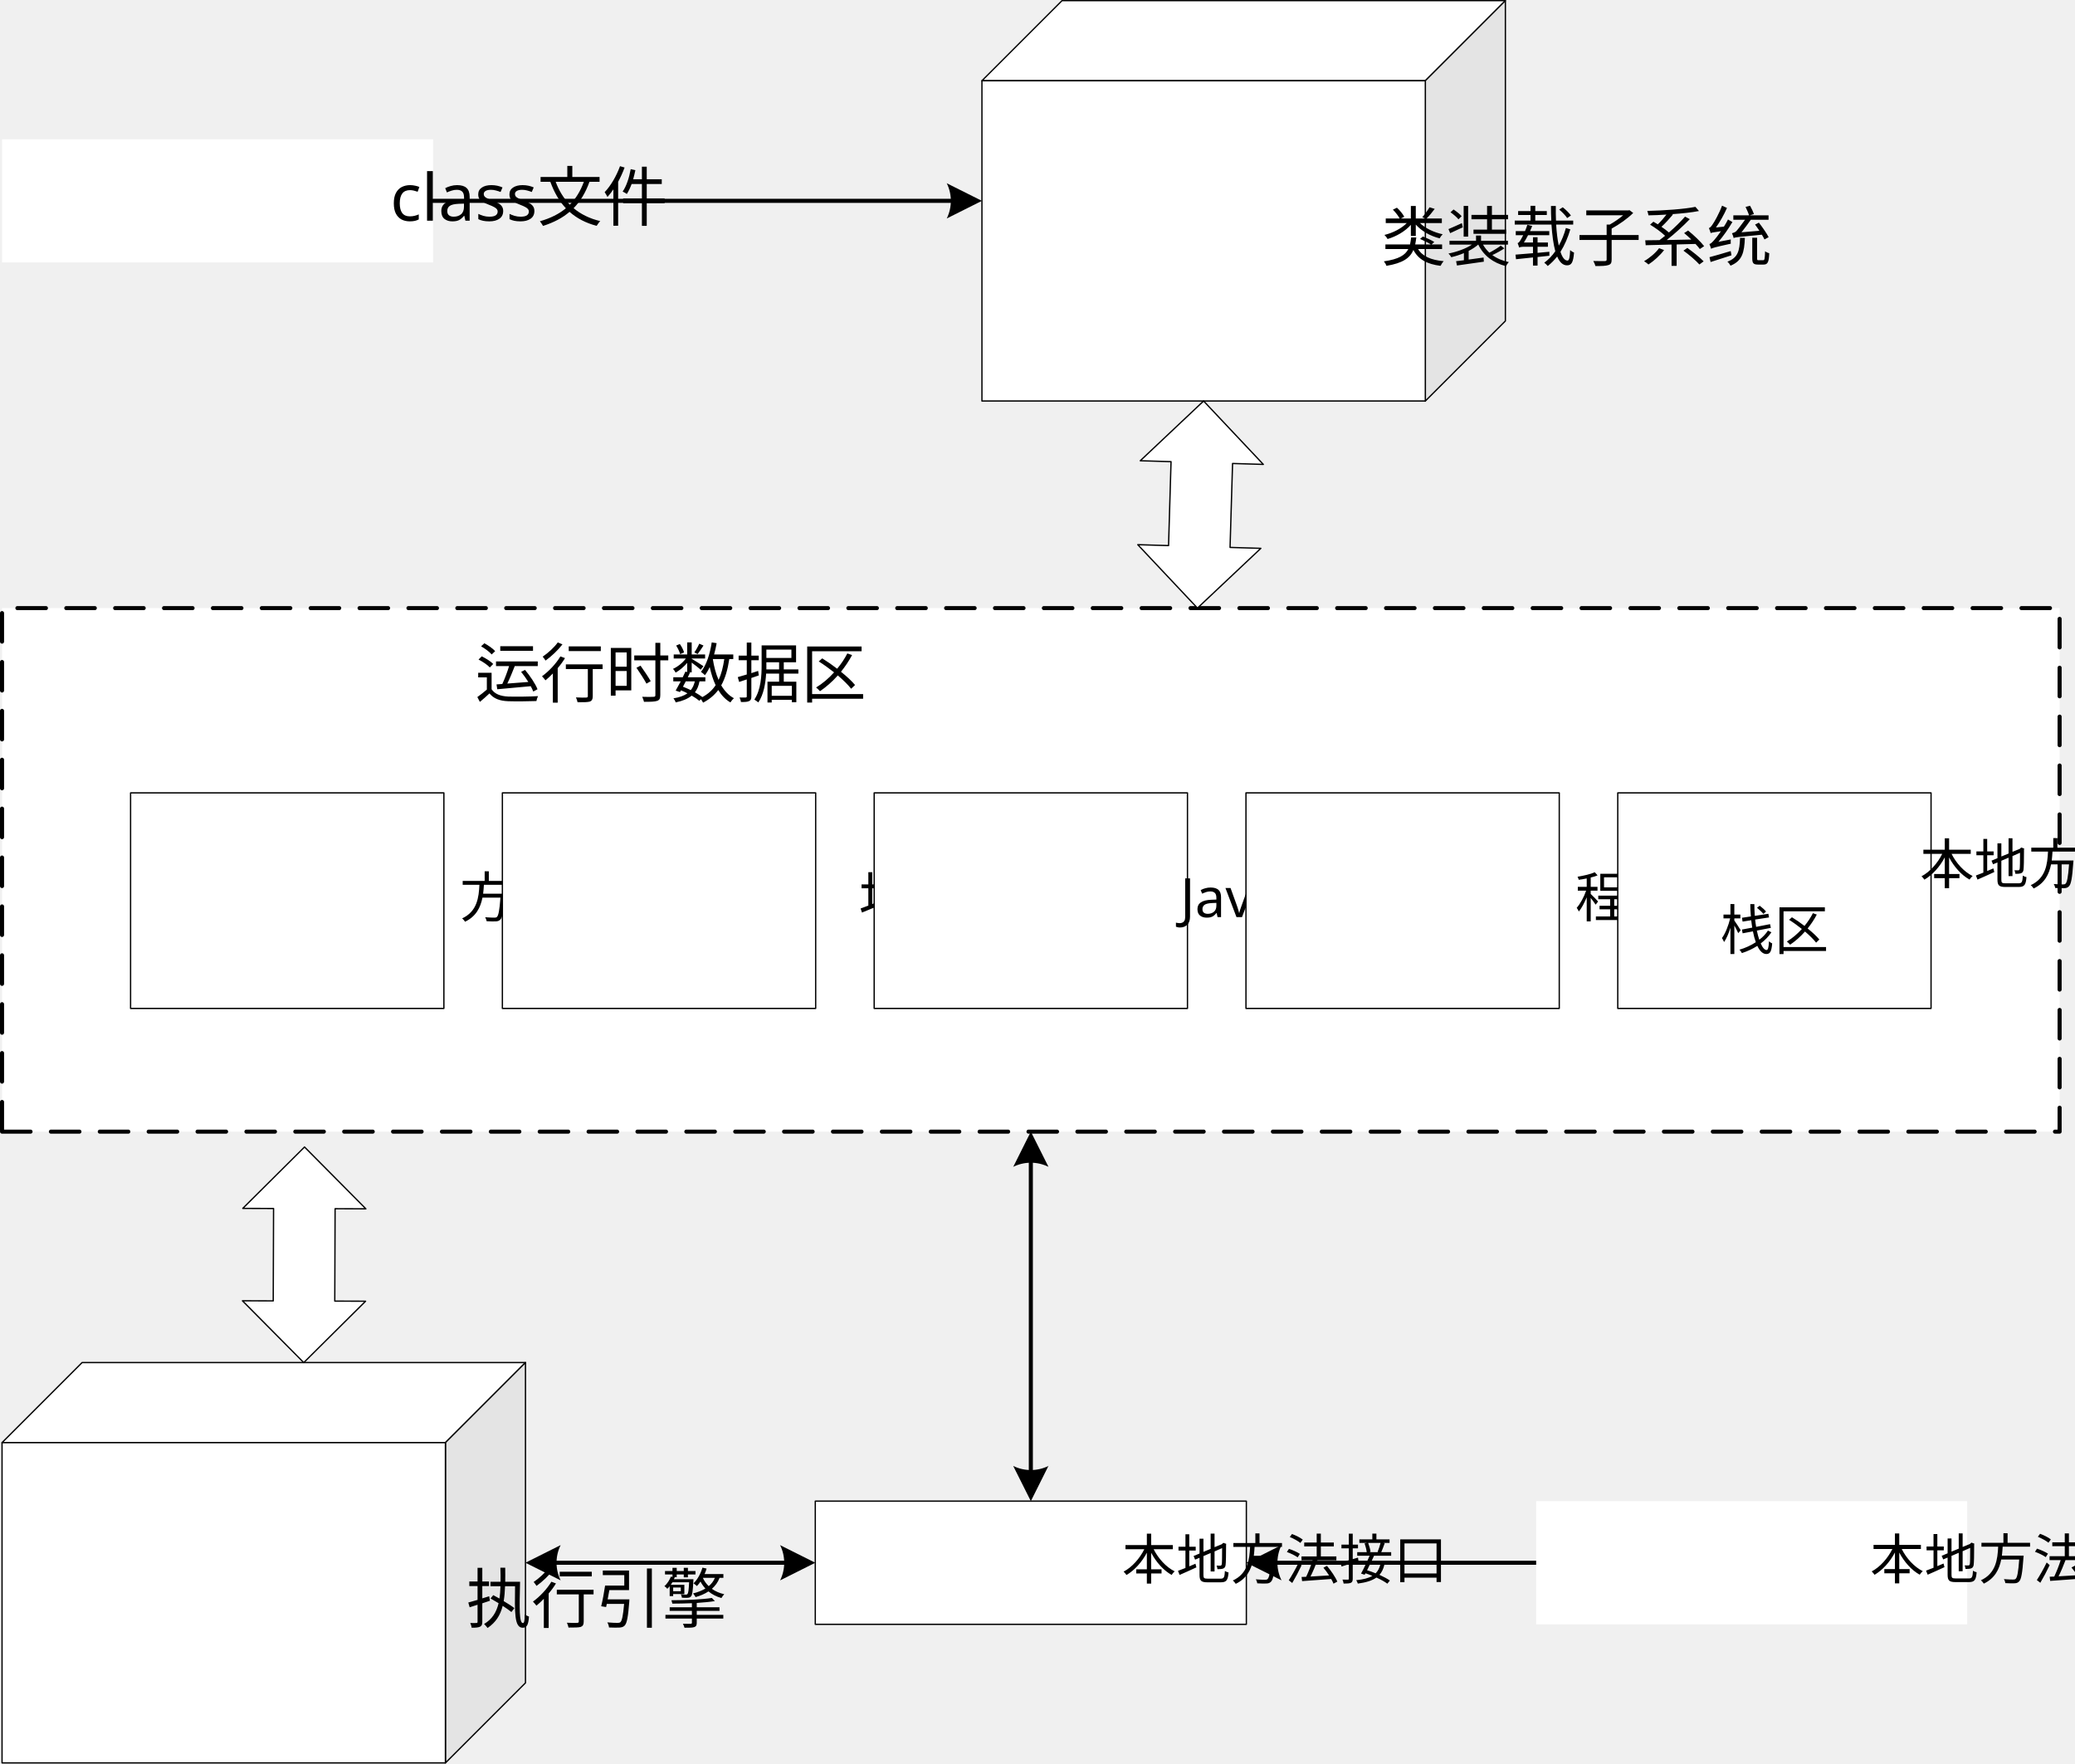
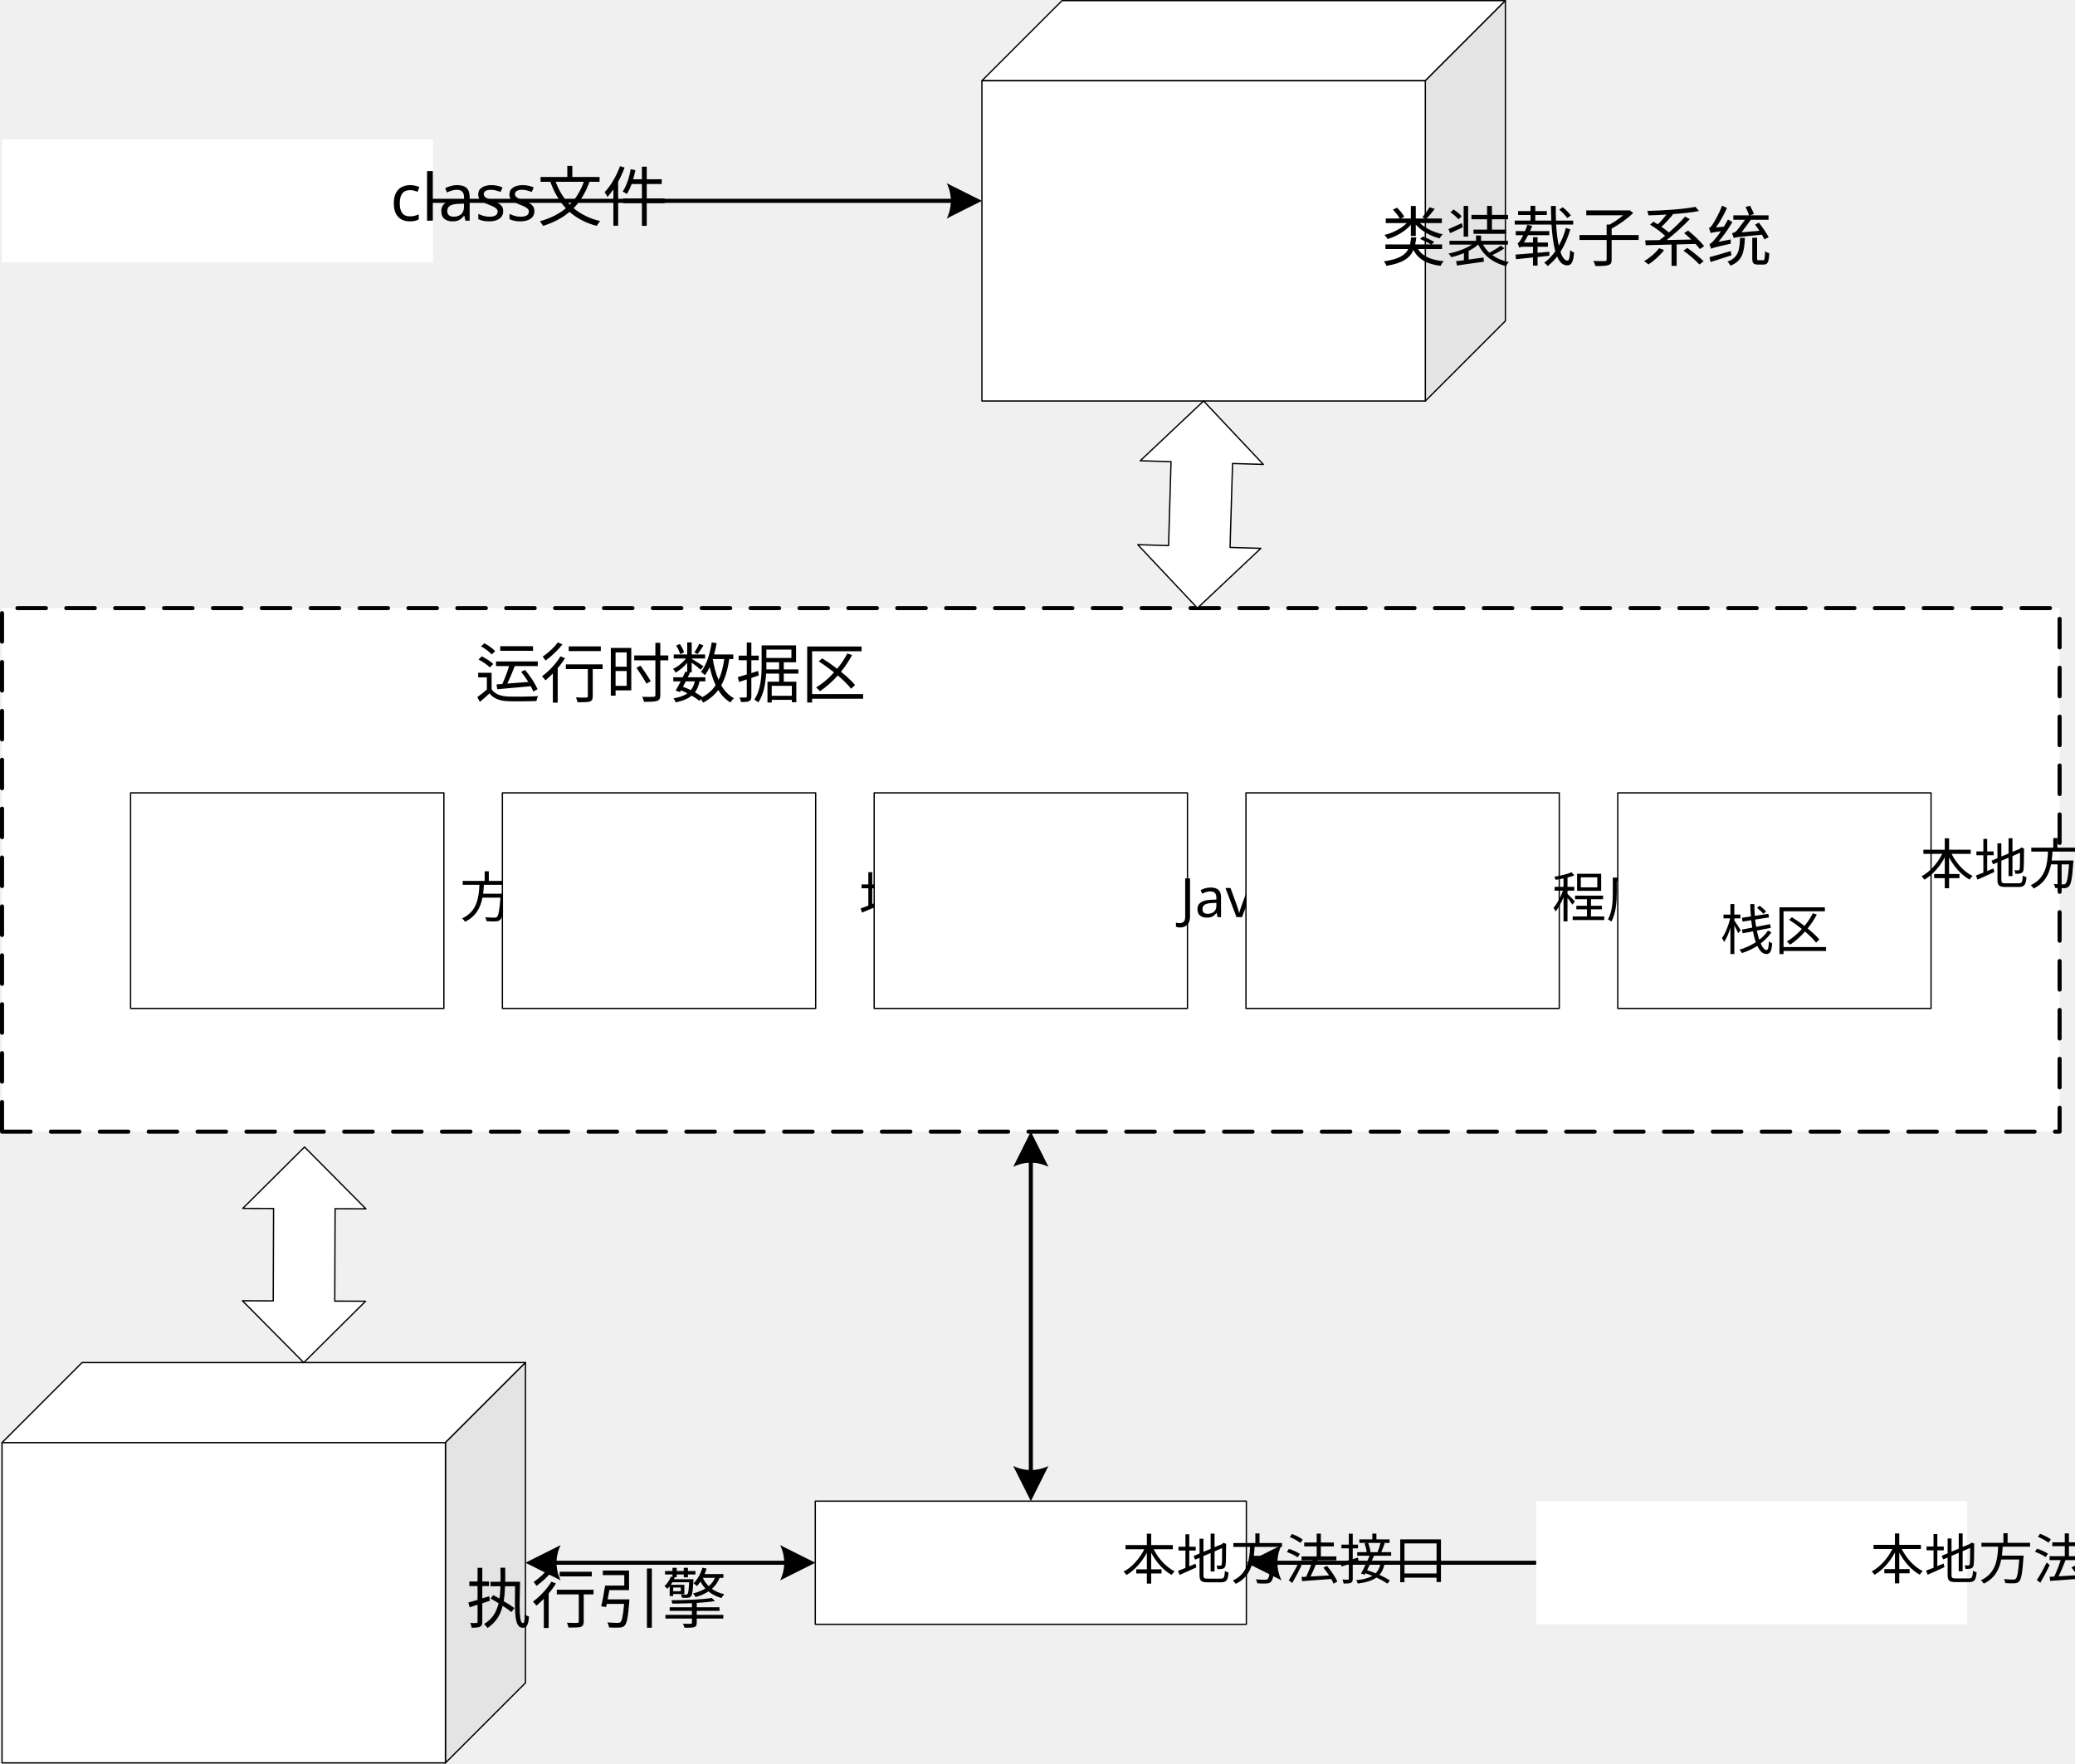
<svg xmlns="http://www.w3.org/2000/svg" xmlns:ns1="http://schemas.microsoft.com/visio/2003/SVGExtensions/" xmlns:xlink="http://www.w3.org/1999/xlink" width="5.306in" height="4.509in" viewBox="0 0 382.06 324.665" xml:space="preserve" color-interpolation-filters="sRGB" class="st15">
  <ns1:documentProperties ns1:langID="2052" ns1:metric="true" ns1:viewMarkup="false" />
  <style type="text/css">
	
		.st1 {fill:#ffffff;stroke:#000000;stroke-dasharray:5.25,3.75;stroke-linecap:round;stroke-linejoin:round;stroke-width:0.75}
		.st2 {fill:#000000;font-family:Microsoft YaHei UI;font-size:1em;font-stretch:semi-expanded}
		.st3 {fill:#ffffff;stroke:#000000;stroke-linecap:round;stroke-linejoin:round;stroke-width:0.24}
		.st4 {fill:#e4e4e4;stroke:#000000;stroke-linecap:round;stroke-linejoin:round;stroke-width:0.24}
		.st5 {fill:#000000;font-family:Microsoft YaHei UI;font-size:1em}
		.st6 {fill:#000000;font-family:Microsoft YaHei UI;font-size:0.833em}
		.st7 {fill:#000000;font-family:Segoe UI;font-size:0.833em}
		.st8 {font-family:Microsoft YaHei UI;font-size:1em}
		.st9 {font-size:1em}
		.st10 {marker-end:url(#mrkr5-61);marker-start:url(#mrkr5-59);stroke:#000000;stroke-linecap:round;stroke-linejoin:round;stroke-width:0.75}
		.st11 {fill:#000000;fill-opacity:1;stroke:#000000;stroke-opacity:1;stroke-width:0.229}
		.st12 {marker-end:url(#mrkr5-61);stroke:#000000;stroke-linecap:round;stroke-linejoin:round;stroke-width:0.75}
		.st13 {fill:#ffffff;stroke:none;stroke-linecap:round;stroke-linejoin:round;stroke-width:0.24}
		.st14 {fill:#000000;font-family:Segoe UI;font-size:1em}
		.st15 {fill:none;fill-rule:evenodd;font-size:12px;overflow:visible;stroke-linecap:square;stroke-miterlimit:3}
	
	</style>
  <defs id="Patterns_And_Gradients">
    <linearGradient id="grad0-11" x1="0" y1="0" x2="1" y2="0" gradientTransform="rotate(90 0.5 0.5)">
      <stop offset="0.01" stop-color="#ffffff" stop-opacity="1" />
      <stop offset="0.5" stop-color="#fefefe" stop-opacity="1" />
      <stop offset="1" stop-color="#ffffff" stop-opacity="1" />
    </linearGradient>
    <linearGradient id="grad0-15" x1="0" y1="0" x2="1" y2="0" gradientTransform="rotate(270 0.5 0.5)">
      <stop offset="0" stop-color="#fefefe" stop-opacity="1" />
      <stop offset="1" stop-color="#ffffff" stop-opacity="1" />
    </linearGradient>
  </defs>
  <defs id="Markers">
    <g id="lend5">
      <path d="M 2 1 L 0 0 L 1.981 -0.993 C 1.672 -0.365 1.673 0.373 1.985 1 " style="stroke:none" />
    </g>
    <marker id="mrkr5-59" class="st11" ns1:arrowType="5" ns1:arrowSize="2" ns1:setback="7.15" refX="7.15" orient="auto" markerUnits="strokeWidth" overflow="visible">
      <use xlink:href="#lend5" transform="scale(4.36) " />
    </marker>
    <marker id="mrkr5-61" class="st11" ns1:arrowType="5" ns1:arrowSize="2" ns1:setback="7.63" refX="-7.63" orient="auto" markerUnits="strokeWidth" overflow="visible">
      <use xlink:href="#lend5" transform="scale(-4.36,-4.36) " />
    </marker>
  </defs>
  <g ns1:mID="0" ns1:index="1" ns1:groupContext="foregroundPage">
    <ns1:pageProperties ns1:drawingScale="0.0393701" ns1:pageScale="0.0393701" ns1:drawingUnits="24" ns1:shadowOffsetX="8.50394" ns1:shadowOffsetY="-8.50394" />
    <ns1:layer ns1:name="容器" ns1:index="0" />
    <ns1:layer ns1:name="连接线" ns1:index="1" />
    <g id="group14-1" transform="translate(0.375,-116.34)" ns1:mID="14" ns1:groupContext="group" ns1:layerMember="0">
      <ns1:userDefs>
        <ns1:ud ns1:nameU="msvShapeCategories" ns1:prompt="" ns1:val="VT4(ContainerStyleDefaults)" />
        <ns1:ud ns1:nameU="msvStructureType" ns1:prompt="" ns1:val="VT4(Container)" />
        <ns1:ud ns1:nameU="msvSDContainerMargin" ns1:prompt="" ns1:val="VT0(0.11811023622047):24" />
        <ns1:ud ns1:nameU="msvSDContainerResize" ns1:prompt="" ns1:val="VT0(1):26" />
        <ns1:ud ns1:nameU="msvSDContainerLocked" ns1:prompt="" ns1:val="VT0(0):5" />
        <ns1:ud ns1:nameU="msvSDContainerNoHighlight" ns1:prompt="" ns1:val="VT0(0):5" />
        <ns1:ud ns1:nameU="msvSDContainerNoRibbon" ns1:prompt="" ns1:val="VT0(0):5" />
        <ns1:ud ns1:nameU="msvSDContainerStyle" ns1:prompt="" ns1:val="VT0(1):26" />
        <ns1:ud ns1:nameU="msvSDContainerStyleCount" ns1:prompt="" ns1:val="VT0(14):26" />
        <ns1:ud ns1:nameU="msvSDContainerRequiredCategories" ns1:prompt="" ns1:val="VT0(0):26" />
        <ns1:ud ns1:nameU="msvSDContainerExcludedCategories" ns1:prompt="" ns1:val="VT4(DoNotContain)" />
        <ns1:ud ns1:nameU="msvSDHeadingStyle" ns1:prompt="" ns1:val="VT0(1):26" />
        <ns1:ud ns1:nameU="msvSDHeadingStyleCount" ns1:prompt="" ns1:val="VT0(4):26" />
        <ns1:ud ns1:nameU="HeadingSide" ns1:prompt="" ns1:val="VT0(0):26" />
        <ns1:ud ns1:nameU="HeadingSpan" ns1:prompt="" ns1:val="VT0(0):26" />
        <ns1:ud ns1:nameU="HeadingAlign" ns1:prompt="" ns1:val="VT0(0):26" />
        <ns1:ud ns1:nameU="RTL" ns1:prompt="" ns1:val="VT0(0):5" />
        <ns1:ud ns1:nameU="FnForceContrast" ns1:prompt="" ns1:val="VT5(#ffffff)" />
        <ns1:ud ns1:nameU="BaseColor" ns1:prompt="" ns1:val="VT0(1):26" />
        <ns1:ud ns1:nameU="HColor1" ns1:prompt="" ns1:val="VT5(#ffffff)" />
        <ns1:ud ns1:nameU="HColor2" ns1:prompt="" ns1:val="VT5(#fefefe)" />
        <ns1:ud ns1:nameU="HColor3" ns1:prompt="" ns1:val="VT5(#e9e9e9)" />
        <ns1:ud ns1:nameU="HColor4" ns1:prompt="" ns1:val="VT5(#efefef)" />
        <ns1:ud ns1:nameU="BColor1" ns1:prompt="" ns1:val="VT5(#ffffff)" />
        <ns1:ud ns1:nameU="BColor2" ns1:prompt="" ns1:val="VT5(#ffffff)" />
        <ns1:ud ns1:nameU="LineColor" ns1:prompt="" ns1:val="VT5(#d5d5d5)" />
        <ns1:ud ns1:nameU="visVersion" ns1:prompt="" ns1:val="VT0(15):26" />
        <ns1:ud ns1:nameU="Embellishment" ns1:prompt="" ns1:val="VT0(2):26" />
        <ns1:ud ns1:nameU="HColor2" ns1:prompt="" ns1:val="VT5(#fefefe)" />
        <ns1:ud ns1:nameU="HColor3" ns1:prompt="" ns1:val="VT5(#e9e9e9)" />
        <ns1:ud ns1:nameU="HColor4" ns1:prompt="" ns1:val="VT5(#efefef)" />
      </ns1:userDefs>
      <g id="group15-2" ns1:mID="15" ns1:groupContext="group" ns1:layerMember="0">
        <ns1:userDefs>
          <ns1:ud ns1:nameU="msvStructureType" ns1:prompt="" ns1:val="VT0(0):26" />
          <ns1:ud ns1:nameU="CStyle" ns1:prompt="" ns1:val="VT0(1):26" />
          <ns1:ud ns1:nameU="HSide" ns1:prompt="" ns1:val="VT0(0):26" />
          <ns1:ud ns1:nameU="HSpan" ns1:prompt="" ns1:val="VT0(0):26" />
          <ns1:ud ns1:nameU="HAlign" ns1:prompt="" ns1:val="VT0(0):26" />
          <ns1:ud ns1:nameU="HorzAlign" ns1:prompt="" ns1:val="VT0(0):26" />
          <ns1:ud ns1:nameU="SquareCorners" ns1:prompt="" ns1:val="VT0(0):26" />
          <ns1:ud ns1:nameU="Corner6" ns1:prompt="" ns1:val="VT0(0.19685039370079):24" />
          <ns1:ud ns1:nameU="FillForegndIn" ns1:prompt="" ns1:val="VT0(1):26" />
          <ns1:ud ns1:nameU="FillBkgndIn" ns1:prompt="" ns1:val="VT0(0):26" />
          <ns1:ud ns1:nameU="FillPatternIn" ns1:prompt="" ns1:val="VT0(1):26" />
          <ns1:ud ns1:nameU="BaseColor" ns1:prompt="" ns1:val="VT0(1):26" />
          <ns1:ud ns1:nameU="BackFillColor" ns1:prompt="" ns1:val="VT5(#96afcf)" />
          <ns1:ud ns1:nameU="BackLineColor" ns1:prompt="" ns1:val="VT5(#1f477d)" />
          <ns1:ud ns1:nameU="DarkerColor" ns1:prompt="" ns1:val="VT5(#1f477d)" />
        </ns1:userDefs>
        <g id="shape16-3" ns1:mID="16" ns1:groupContext="shape" ns1:layerMember="0" transform="translate(2.83465,2.83465)">
          <ns1:userDefs>
            <ns1:ud ns1:nameU="msvStructureType" ns1:prompt="" ns1:val="VT0(0):26" />
            <ns1:ud ns1:nameU="msvThemeColors" ns1:prompt="" ns1:val="VT0(0):26" />
            <ns1:ud ns1:nameU="msvThemeEffects" ns1:prompt="" ns1:val="VT0(0):26" />
            <ns1:ud ns1:nameU="CStyle" ns1:prompt="" ns1:val="VT0(1):26" />
            <ns1:ud ns1:nameU="HSide" ns1:prompt="" ns1:val="VT0(0):26" />
            <ns1:ud ns1:nameU="HSpan" ns1:prompt="" ns1:val="VT0(0):26" />
            <ns1:ud ns1:nameU="HAlign" ns1:prompt="" ns1:val="VT0(0):26" />
            <ns1:ud ns1:nameU="HorzAlign" ns1:prompt="" ns1:val="VT0(0):26" />
            <ns1:ud ns1:nameU="SquareCorners" ns1:prompt="" ns1:val="VT0(0):26" />
            <ns1:ud ns1:nameU="OffsetX10" ns1:prompt="" ns1:val="VT0(0.039370078740157):24" />
            <ns1:ud ns1:nameU="OffsetY10" ns1:prompt="" ns1:val="VT0(-0.039370078740157):24" />
            <ns1:ud ns1:nameU="BackFillColor" ns1:prompt="" ns1:val="VT5(#96afcf)" />
            <ns1:ud ns1:nameU="BackLineColor" ns1:prompt="" ns1:val="VT5(#1f477d)" />
            <ns1:ud ns1:nameU="DarkerColor" ns1:prompt="" ns1:val="VT5(#1f477d)" />
          </ns1:userDefs>
        </g>
        <g id="shape15-5" ns1:mID="15" ns1:groupContext="groupContent" ns1:layerMember="0">
          <path d="M0 324.67 L189.43 324.67 L378.85 324.67 L378.85 228.29 L189.43 228.29 L0 228.29 L0 324.67 Z" class="st1" />
        </g>
      </g>
      <g id="group17-7" transform="translate(0,-70.8661)" ns1:mID="17" ns1:groupContext="group" ns1:layerMember="0">
        <ns1:userDefs>
          <ns1:ud ns1:nameU="msvStructureType" ns1:prompt="" ns1:val="VT4(Heading)" />
          <ns1:ud ns1:nameU="CStyle" ns1:prompt="" ns1:val="VT0(1):26" />
          <ns1:ud ns1:nameU="HSide" ns1:prompt="" ns1:val="VT0(0):26" />
          <ns1:ud ns1:nameU="HSpan" ns1:prompt="" ns1:val="VT0(0):26" />
          <ns1:ud ns1:nameU="HAlign" ns1:prompt="" ns1:val="VT0(0):26" />
          <ns1:ud ns1:nameU="Hidden" ns1:prompt="" ns1:val="VT0(0):5" />
          <ns1:ud ns1:nameU="HorzAlign" ns1:prompt="" ns1:val="VT0(0):26" />
          <ns1:ud ns1:nameU="Rounding" ns1:prompt="" ns1:val="VT0(0):1" />
          <ns1:ud ns1:nameU="SquareCorners" ns1:prompt="" ns1:val="VT0(3):26" />
          <ns1:ud ns1:nameU="Inset" ns1:prompt="" ns1:val="VT0(0):24" />
          <ns1:ud ns1:nameU="InsideRadius" ns1:prompt="" ns1:val="VT0(0):24" />
          <ns1:ud ns1:nameU="InsetXInt" ns1:prompt="" ns1:val="VT0(0):24" />
          <ns1:ud ns1:nameU="HTxtMargin" ns1:prompt="" ns1:val="VT0(0.059055118110236):24" />
          <ns1:ud ns1:nameU="HTxtWidth" ns1:prompt="" ns1:val="VT0(2.9527559055118):24" />
          <ns1:ud ns1:nameU="HLeft" ns1:prompt="" ns1:val="VT0(0):26" />
          <ns1:ud ns1:nameU="HRight" ns1:prompt="" ns1:val="VT0(2.9527559055118):24" />
          <ns1:ud ns1:nameU="SquareCorners7" ns1:prompt="" ns1:val="VT0(3):26" />
          <ns1:ud ns1:nameU="Offset" ns1:prompt="" ns1:val="VT0(0):26" />
          <ns1:ud ns1:nameU="Rounding8" ns1:prompt="" ns1:val="VT0(0.11811023622047):24" />
          <ns1:ud ns1:nameU="InsetX9" ns1:prompt="" ns1:val="VT0(0):26" />
          <ns1:ud ns1:nameU="InsetY9" ns1:prompt="" ns1:val="VT0(0):26" />
          <ns1:ud ns1:nameU="OffsetY11" ns1:prompt="" ns1:val="VT0(0):26" />
          <ns1:ud ns1:nameU="OffsetY12" ns1:prompt="" ns1:val="VT0(0):26" />
          <ns1:ud ns1:nameU="Width12" ns1:prompt="" ns1:val="VT0(0):26" />
          <ns1:ud ns1:nameU="msvSDContainerHeadingEdge" ns1:prompt="" ns1:val="VT4(Bottom)" />
          <ns1:ud ns1:nameU="HLineVisible" ns1:prompt="" ns1:val="VT0(0):5" />
          <ns1:ud ns1:nameU="HFillVisible" ns1:prompt="" ns1:val="VT0(0):5" />
          <ns1:ud ns1:nameU="FillForegndIn" ns1:prompt="" ns1:val="VT5(#ffffff)" />
          <ns1:ud ns1:nameU="FillBkgndIn" ns1:prompt="" ns1:val="VT0(1):26" />
          <ns1:ud ns1:nameU="BaseColor" ns1:prompt="" ns1:val="VT0(1):26" />
          <ns1:ud ns1:nameU="FillPatternIn" ns1:prompt="" ns1:val="VT0(30):26" />
          <ns1:ud ns1:nameU="BackFillColor" ns1:prompt="" ns1:val="VT5(#96afcf)" />
          <ns1:ud ns1:nameU="BackLineColor" ns1:prompt="" ns1:val="VT5(#1f477d)" />
          <ns1:ud ns1:nameU="BackCharColor" ns1:prompt="" ns1:val="VT5(#000000)" />
          <ns1:ud ns1:nameU="DarkerColor" ns1:prompt="" ns1:val="VT5(#000000)" />
          <ns1:ud ns1:nameU="HTxtWidth" ns1:prompt="" ns1:val="VT0(5.261811023622):1" />
          <ns1:ud ns1:nameU="HRight" ns1:prompt="" ns1:val="VT0(5.261811023622):1" />
        </ns1:userDefs>
        <g id="shape18-8" ns1:mID="18" ns1:groupContext="shape" ns1:layerMember="0">
          <ns1:userDefs>
            <ns1:ud ns1:nameU="msvStructureType" ns1:prompt="" ns1:val="VT0(0):26" />
            <ns1:ud ns1:nameU="msvThemeColors" ns1:prompt="" ns1:val="VT0(0):26" />
            <ns1:ud ns1:nameU="msvThemeEffects" ns1:prompt="" ns1:val="VT0(0):26" />
            <ns1:ud ns1:nameU="CStyle" ns1:prompt="" ns1:val="VT0(1):26" />
            <ns1:ud ns1:nameU="Rounding" ns1:prompt="" ns1:val="VT0(0):1" />
            <ns1:ud ns1:nameU="SquareCorners" ns1:prompt="" ns1:val="VT0(3):26" />
            <ns1:ud ns1:nameU="HLeft" ns1:prompt="" ns1:val="VT0(0):26" />
            <ns1:ud ns1:nameU="HRight" ns1:prompt="" ns1:val="VT0(2.9527559055118):24" />
            <ns1:ud ns1:nameU="Hidden" ns1:prompt="" ns1:val="VT0(0):5" />
            <ns1:ud ns1:nameU="BowHeight7" ns1:prompt="" ns1:val="VT0(0.11811023622047):24" />
            <ns1:ud ns1:nameU="Offset7" ns1:prompt="" ns1:val="VT0(0.0052083333333333):3" />
            <ns1:ud ns1:nameU="AnchorPt7" ns1:prompt="" ns1:val="VT0(0.64439796587927):24" />
            <ns1:ud ns1:nameU="HSide" ns1:prompt="" ns1:val="VT0(0):26" />
            <ns1:ud ns1:nameU="HAlign" ns1:prompt="" ns1:val="VT0(0):26" />
            <ns1:ud ns1:nameU="HRight" ns1:prompt="" ns1:val="VT0(5.261811023622):1" />
          </ns1:userDefs>
        </g>
        <g id="shape17-12" ns1:mID="17" ns1:groupContext="groupContent" ns1:layerMember="0">
          <ns1:textBlock ns1:margins="rect(4,6,4,6)" ns1:tabSpace="42.5197" />
          <ns1:textRect cx="189.425" cy="311.909" width="378.86" height="25.512" />
          <text x="6" y="315.56" class="st2" ns1:langID="2052">
            <ns1:paragraph />
            <ns1:tabList />运行时数据区</text>
        </g>
      </g>
    </g>
    <g id="group3-17" transform="translate(180.8,-250.844)" ns1:mID="3" ns1:groupContext="group">
      <ns1:userDefs>
        <ns1:ud ns1:nameU="visVersion" ns1:prompt="" ns1:val="VT0(15):26" />
      </ns1:userDefs>
      <g id="shape4-18" ns1:mID="4" ns1:groupContext="shape">
        <ns1:userDefs>
          <ns1:ud ns1:nameU="ControlHeight" ns1:prompt="" ns1:val="VT0(0.94488188976378):24" />
          <ns1:ud ns1:nameU="FillForegnd" ns1:prompt="" ns1:val="VT5(1)" />
          <ns1:ud ns1:nameU="ControlHeight" ns1:prompt="" ns1:val="VT0(0.81889763779528):1" />
        </ns1:userDefs>
        <path d="M0 265.7 L81.64 265.7 L96.38 250.96 L14.74 250.96 L0 265.7 Z" class="st3" />
      </g>
      <g id="shape5-20" ns1:mID="5" ns1:groupContext="shape">
        <ns1:userDefs>
          <ns1:ud ns1:nameU="ControlHeight" ns1:prompt="" ns1:val="VT0(0.94488188976378):24" />
          <ns1:ud ns1:nameU="FillForegnd" ns1:prompt="" ns1:val="VT5(1)" />
          <ns1:ud ns1:nameU="ControlHeight" ns1:prompt="" ns1:val="VT0(0.81889763779528):1" />
        </ns1:userDefs>
        <path d="M81.64 324.67 L96.38 309.93 L96.38 250.96 L81.64 265.7 L81.64 324.67 Z" class="st4" />
      </g>
      <g id="shape3-22" ns1:mID="3" ns1:groupContext="groupContent">
        <ns1:textBlock ns1:margins="rect(4,4,4,4)" ns1:tabSpace="42.5197" />
        <ns1:textRect cx="40.819" cy="295.185" width="81.64" height="58.961" />
        <rect x="0" y="265.705" width="81.638" height="58.961" class="st3" />
        <text x="4.82" y="298.83" class="st5" ns1:langID="2052">
          <ns1:paragraph ns1:horizAlign="1" />
          <ns1:tabList />类装载子系统</text>
      </g>
    </g>
    <g id="shape19-25" ns1:mID="19" ns1:groupContext="shape" transform="translate(24.0443,-139.018)">
      <ns1:userDefs>
        <ns1:ud ns1:nameU="visVersion" ns1:val="VT0(15):26" />
      </ns1:userDefs>
      <ns1:textBlock ns1:margins="rect(4,4,4,4)" ns1:tabSpace="42.5197" />
      <ns1:textRect cx="28.843" cy="304.823" width="57.69" height="39.685" />
      <rect x="0" y="284.98" width="57.685" height="39.685" class="st3" />
      <text x="13.84" y="307.86" class="st6" ns1:langID="2052">
        <ns1:paragraph ns1:horizAlign="1" />
        <ns1:tabList />方法区</text>
    </g>
    <g id="shape20-28" ns1:mID="20" ns1:groupContext="shape" transform="translate(92.501,-139.018)">
      <ns1:userDefs>
        <ns1:ud ns1:nameU="visVersion" ns1:val="VT0(15):26" />
      </ns1:userDefs>
      <ns1:textBlock ns1:margins="rect(4,4,4,4)" ns1:tabSpace="42.5197" />
      <ns1:textRect cx="28.843" cy="304.823" width="57.69" height="39.685" />
      <rect x="0" y="284.98" width="57.685" height="39.685" class="st3" />
      <text x="18.84" y="307.86" class="st6" ns1:langID="2052">
        <ns1:paragraph ns1:horizAlign="1" />
        <ns1:tabList />堆区</text>
    </g>
    <g id="shape21-31" ns1:mID="21" ns1:groupContext="shape" transform="translate(160.958,-139.018)">
      <ns1:userDefs>
        <ns1:ud ns1:nameU="visVersion" ns1:val="VT0(15):26" />
      </ns1:userDefs>
      <ns1:textBlock ns1:margins="rect(4,4,4,4)" ns1:tabSpace="42.5197" />
      <ns1:textRect cx="28.843" cy="304.823" width="57.69" height="39.685" />
      <rect x="0" y="284.98" width="57.685" height="39.685" class="st3" />
      <text x="9.57" y="307.86" class="st7" ns1:langID="2052">
        <ns1:paragraph ns1:horizAlign="1" />
        <ns1:tabList />Java<tspan class="st8">栈区</tspan>
      </text>
    </g>
    <g id="shape22-35" ns1:mID="22" ns1:groupContext="shape" transform="translate(229.414,-139.018)">
      <ns1:userDefs>
        <ns1:ud ns1:nameU="visVersion" ns1:val="VT0(15):26" />
      </ns1:userDefs>
      <ns1:textBlock ns1:margins="rect(4,4,4,4)" ns1:tabSpace="42.5197" />
      <ns1:textRect cx="28.843" cy="304.823" width="57.69" height="39.685" />
      <rect x="0" y="284.98" width="57.685" height="39.685" class="st3" />
-       <text x="13.84" y="307.86" class="st6" ns1:langID="2052">
+       <text x="9.57" y="307.86" class="st6" ns1:langID="2052">
        <ns1:paragraph ns1:horizAlign="1" />
        <ns1:tabList />程序计数器</text>
    </g>
    <g id="shape23-38" ns1:mID="23" ns1:groupContext="shape" transform="translate(297.871,-139.018)">
      <ns1:userDefs>
        <ns1:ud ns1:nameU="visVersion" ns1:val="VT0(15):26" />
      </ns1:userDefs>
      <ns1:textBlock ns1:margins="rect(4,4,4,4)" ns1:tabSpace="42.5197" />
      <ns1:textRect cx="28.843" cy="304.823" width="57.69" height="39.685" />
      <rect x="0" y="284.98" width="57.685" height="39.685" class="st3" />
      <text x="8.84" y="301.74" class="st6" ns1:langID="2052">
        <ns1:paragraph ns1:horizAlign="1" />
        <ns1:tabList />本地方法<tspan x="18.84" dy="1.212em" class="st9">栈区</tspan>
      </text>
    </g>
    <g id="group24-42" transform="translate(0.375,-0.12)" ns1:mID="24" ns1:groupContext="group">
      <ns1:userDefs>
        <ns1:ud ns1:nameU="visVersion" ns1:prompt="" ns1:val="VT0(15):26" />
      </ns1:userDefs>
      <g id="shape25-43" ns1:mID="25" ns1:groupContext="shape">
        <ns1:userDefs>
          <ns1:ud ns1:nameU="ControlHeight" ns1:prompt="" ns1:val="VT0(0.94488188976378):24" />
          <ns1:ud ns1:nameU="FillForegnd" ns1:prompt="" ns1:val="VT5(1)" />
          <ns1:ud ns1:nameU="ControlHeight" ns1:prompt="" ns1:val="VT0(0.81889763779528):1" />
        </ns1:userDefs>
        <path d="M0 265.7 L81.64 265.7 L96.38 250.96 L14.74 250.96 L0 265.7 Z" class="st3" />
      </g>
      <g id="shape26-45" ns1:mID="26" ns1:groupContext="shape">
        <ns1:userDefs>
          <ns1:ud ns1:nameU="ControlHeight" ns1:prompt="" ns1:val="VT0(0.94488188976378):24" />
          <ns1:ud ns1:nameU="FillForegnd" ns1:prompt="" ns1:val="VT5(1)" />
          <ns1:ud ns1:nameU="ControlHeight" ns1:prompt="" ns1:val="VT0(0.81889763779528):1" />
        </ns1:userDefs>
        <path d="M81.64 324.67 L96.38 309.93 L96.38 250.96 L81.64 265.7 L81.64 324.67 Z" class="st4" />
      </g>
      <g id="shape24-47" ns1:mID="24" ns1:groupContext="groupContent">
        <ns1:textBlock ns1:margins="rect(4,4,4,4)" ns1:tabSpace="42.5197" />
        <ns1:textRect cx="40.819" cy="295.185" width="81.64" height="58.961" />
        <rect x="0" y="265.705" width="81.638" height="58.961" class="st3" />
        <text x="16.82" y="298.83" class="st5" ns1:langID="2052">
          <ns1:paragraph ns1:horizAlign="1" />
          <ns1:tabList />执行引擎</text>
      </g>
    </g>
    <g id="shape27-50" ns1:mID="27" ns1:groupContext="shape" transform="translate(150.115,-25.6318)">
      <ns1:userDefs>
        <ns1:ud ns1:nameU="visVersion" ns1:val="VT0(15):26" />
      </ns1:userDefs>
      <ns1:textBlock ns1:margins="rect(4,4,4,4)" ns1:tabSpace="42.5197" />
      <ns1:textRect cx="39.685" cy="313.327" width="79.38" height="22.677" />
      <rect x="0" y="301.988" width="79.37" height="22.677" class="st3" />
      <text x="9.68" y="316.37" class="st6" ns1:langID="2052">
        <ns1:paragraph ns1:horizAlign="1" />
        <ns1:tabList />本地方法接口</text>
    </g>
    <g id="shape29-53" ns1:mID="29" ns1:groupContext="shape" ns1:layerMember="1" transform="translate(96.753,-29.8838)">
      <path d="M5.36 317.58 L5.72 317.58 L47.64 317.58" class="st10" />
    </g>
    <g id="shape31-62" ns1:mID="31" ns1:groupContext="shape" ns1:layerMember="1" transform="translate(182.714,-48.309)">
      <path d="M7.09 319.3 L7.09 318.94 L7.09 262.36" class="st10" />
    </g>
    <g id="shape32-69" ns1:mID="32" ns1:groupContext="shape" ns1:layerMember="1" transform="translate(282.847,-29.8838)">
      <path d="M0 317.58 L-47.64 317.58" class="st12" />
    </g>
    <g id="shape34-74" ns1:mID="34" ns1:groupContext="shape" transform="translate(282.847,-25.6318)">
      <ns1:userDefs>
        <ns1:ud ns1:nameU="visVersion" ns1:val="VT0(15):26" />
      </ns1:userDefs>
      <ns1:textBlock ns1:margins="rect(4,4,4,4)" ns1:tabSpace="42.5197" />
      <ns1:textRect cx="39.685" cy="313.327" width="79.38" height="22.677" />
      <rect x="0" y="301.988" width="79.37" height="22.677" class="st13" />
      <text x="14.69" y="316.33" class="st6" ns1:langID="2052">
        <ns1:paragraph ns1:horizAlign="1" />
        <ns1:tabList />本地方法库</text>
    </g>
    <g id="shape36-77" ns1:mID="36" ns1:groupContext="shape" transform="translate(0.375,-276.356)">
      <ns1:userDefs>
        <ns1:ud ns1:nameU="visVersion" ns1:val="VT0(15):26" />
      </ns1:userDefs>
      <ns1:textBlock ns1:margins="rect(4,4,4,4)" ns1:tabSpace="42.5197" />
      <ns1:textRect cx="39.685" cy="313.327" width="79.38" height="22.677" />
      <rect x="0" y="301.988" width="79.37" height="22.677" class="st13" />
      <text x="15.32" y="316.98" class="st14" ns1:langID="2052">
        <ns1:paragraph ns1:horizAlign="1" />
        <ns1:tabList />class<tspan class="st8">文件</tspan>
      </text>
    </g>
    <g id="shape38-81" ns1:mID="38" ns1:groupContext="shape" ns1:layerMember="1" transform="translate(79.7451,-280.608)">
      <path d="M0 317.58 L95.33 317.58" class="st12" />
    </g>
    <g id="shape41-86" ns1:mID="41" ns1:groupContext="shape" transform="translate(380.739,212.319) rotate(90.2046)">
      <ns1:userDefs>
        <ns1:ud ns1:nameU="visVersion" ns1:val="VT0(15):26" />
        <ns1:ud ns1:nameU="ArrowType" ns1:prompt="" ns1:val="VT0(3):26" />
      </ns1:userDefs>
      <path d="M0 324.67 L11.34 313.33 L11.34 319 L28.35 319 L28.35 313.33 L39.69 324.67 L28.35 336 L28.35 330.33 L11.34 330.33        L11.34 336 L0 324.67 Z" class="st3" />
    </g>
    <g id="shape42-88" ns1:mID="42" ns1:groupContext="shape" transform="translate(546.141,83.472) rotate(91.7035)">
      <ns1:userDefs>
        <ns1:ud ns1:nameU="visVersion" ns1:val="VT0(15):26" />
        <ns1:ud ns1:nameU="ArrowType" ns1:prompt="" ns1:val="VT0(3):26" />
      </ns1:userDefs>
      <path d="M0 324.67 L11.34 313.33 L11.34 319 L26.8 319 L26.8 313.33 L38.14 324.67 L26.8 336 L26.8 330.33 L11.34 330.33        L11.34 336 L0 324.67 Z" class="st3" />
    </g>
  </g>
</svg>
